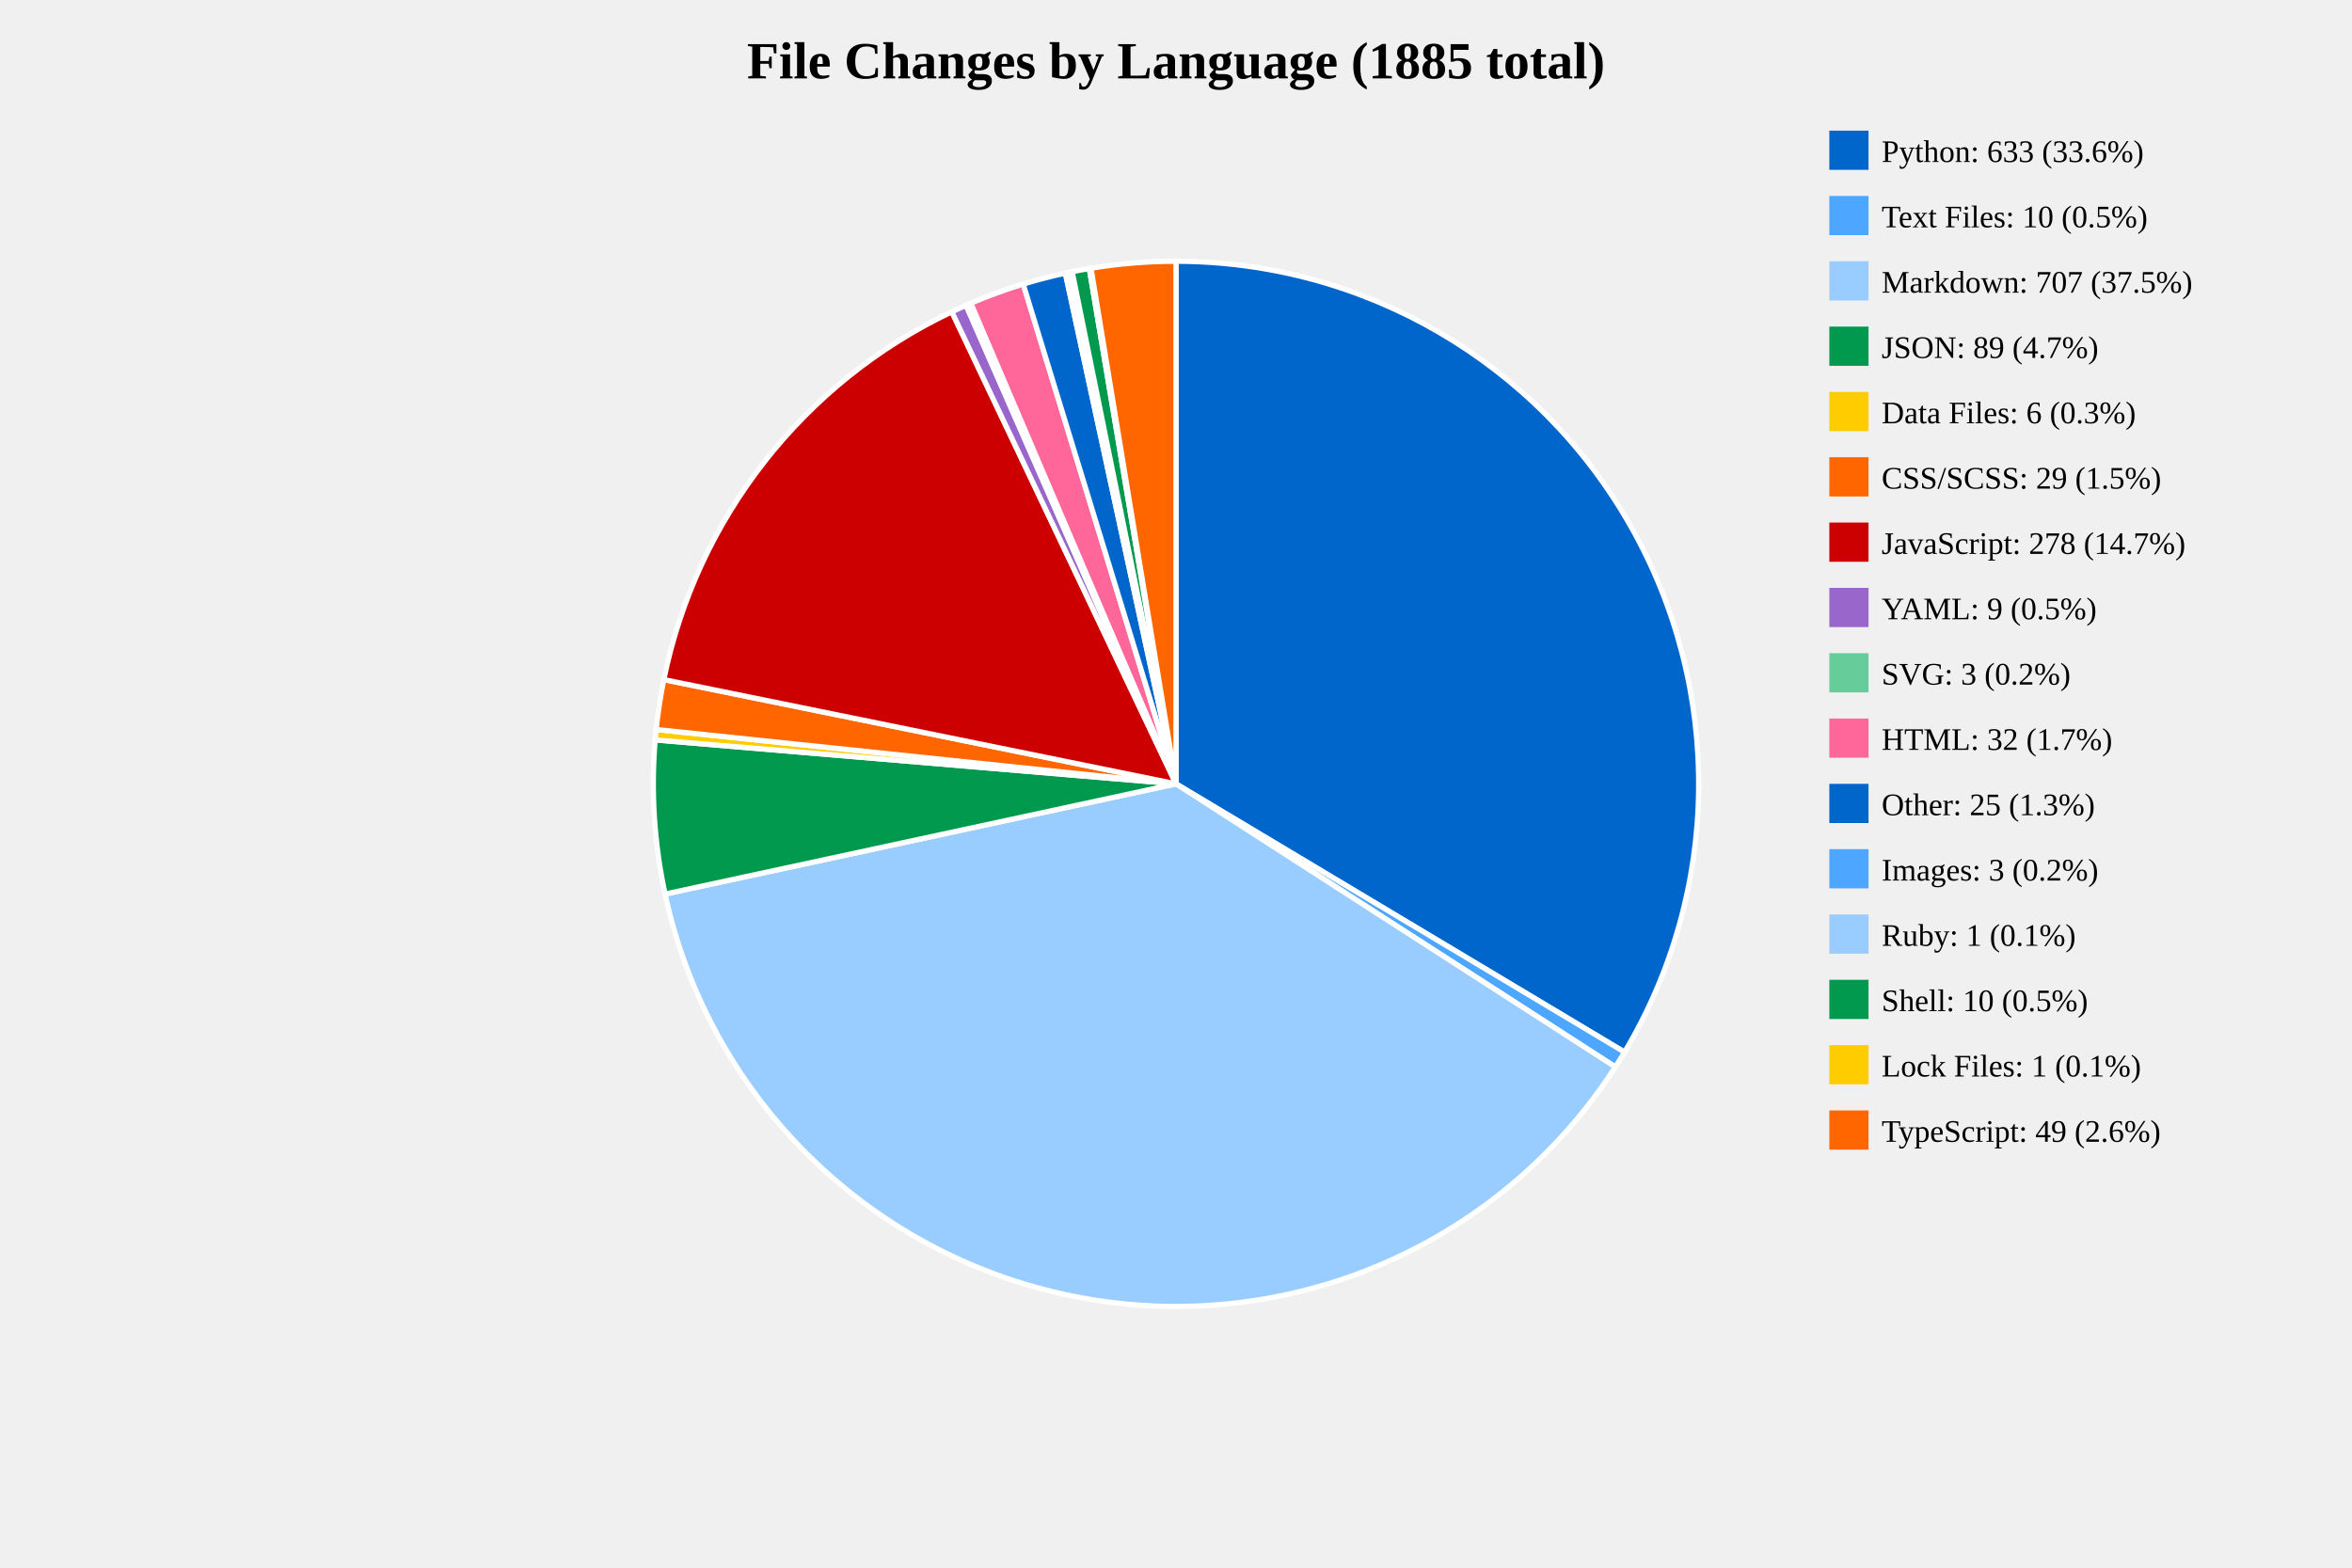
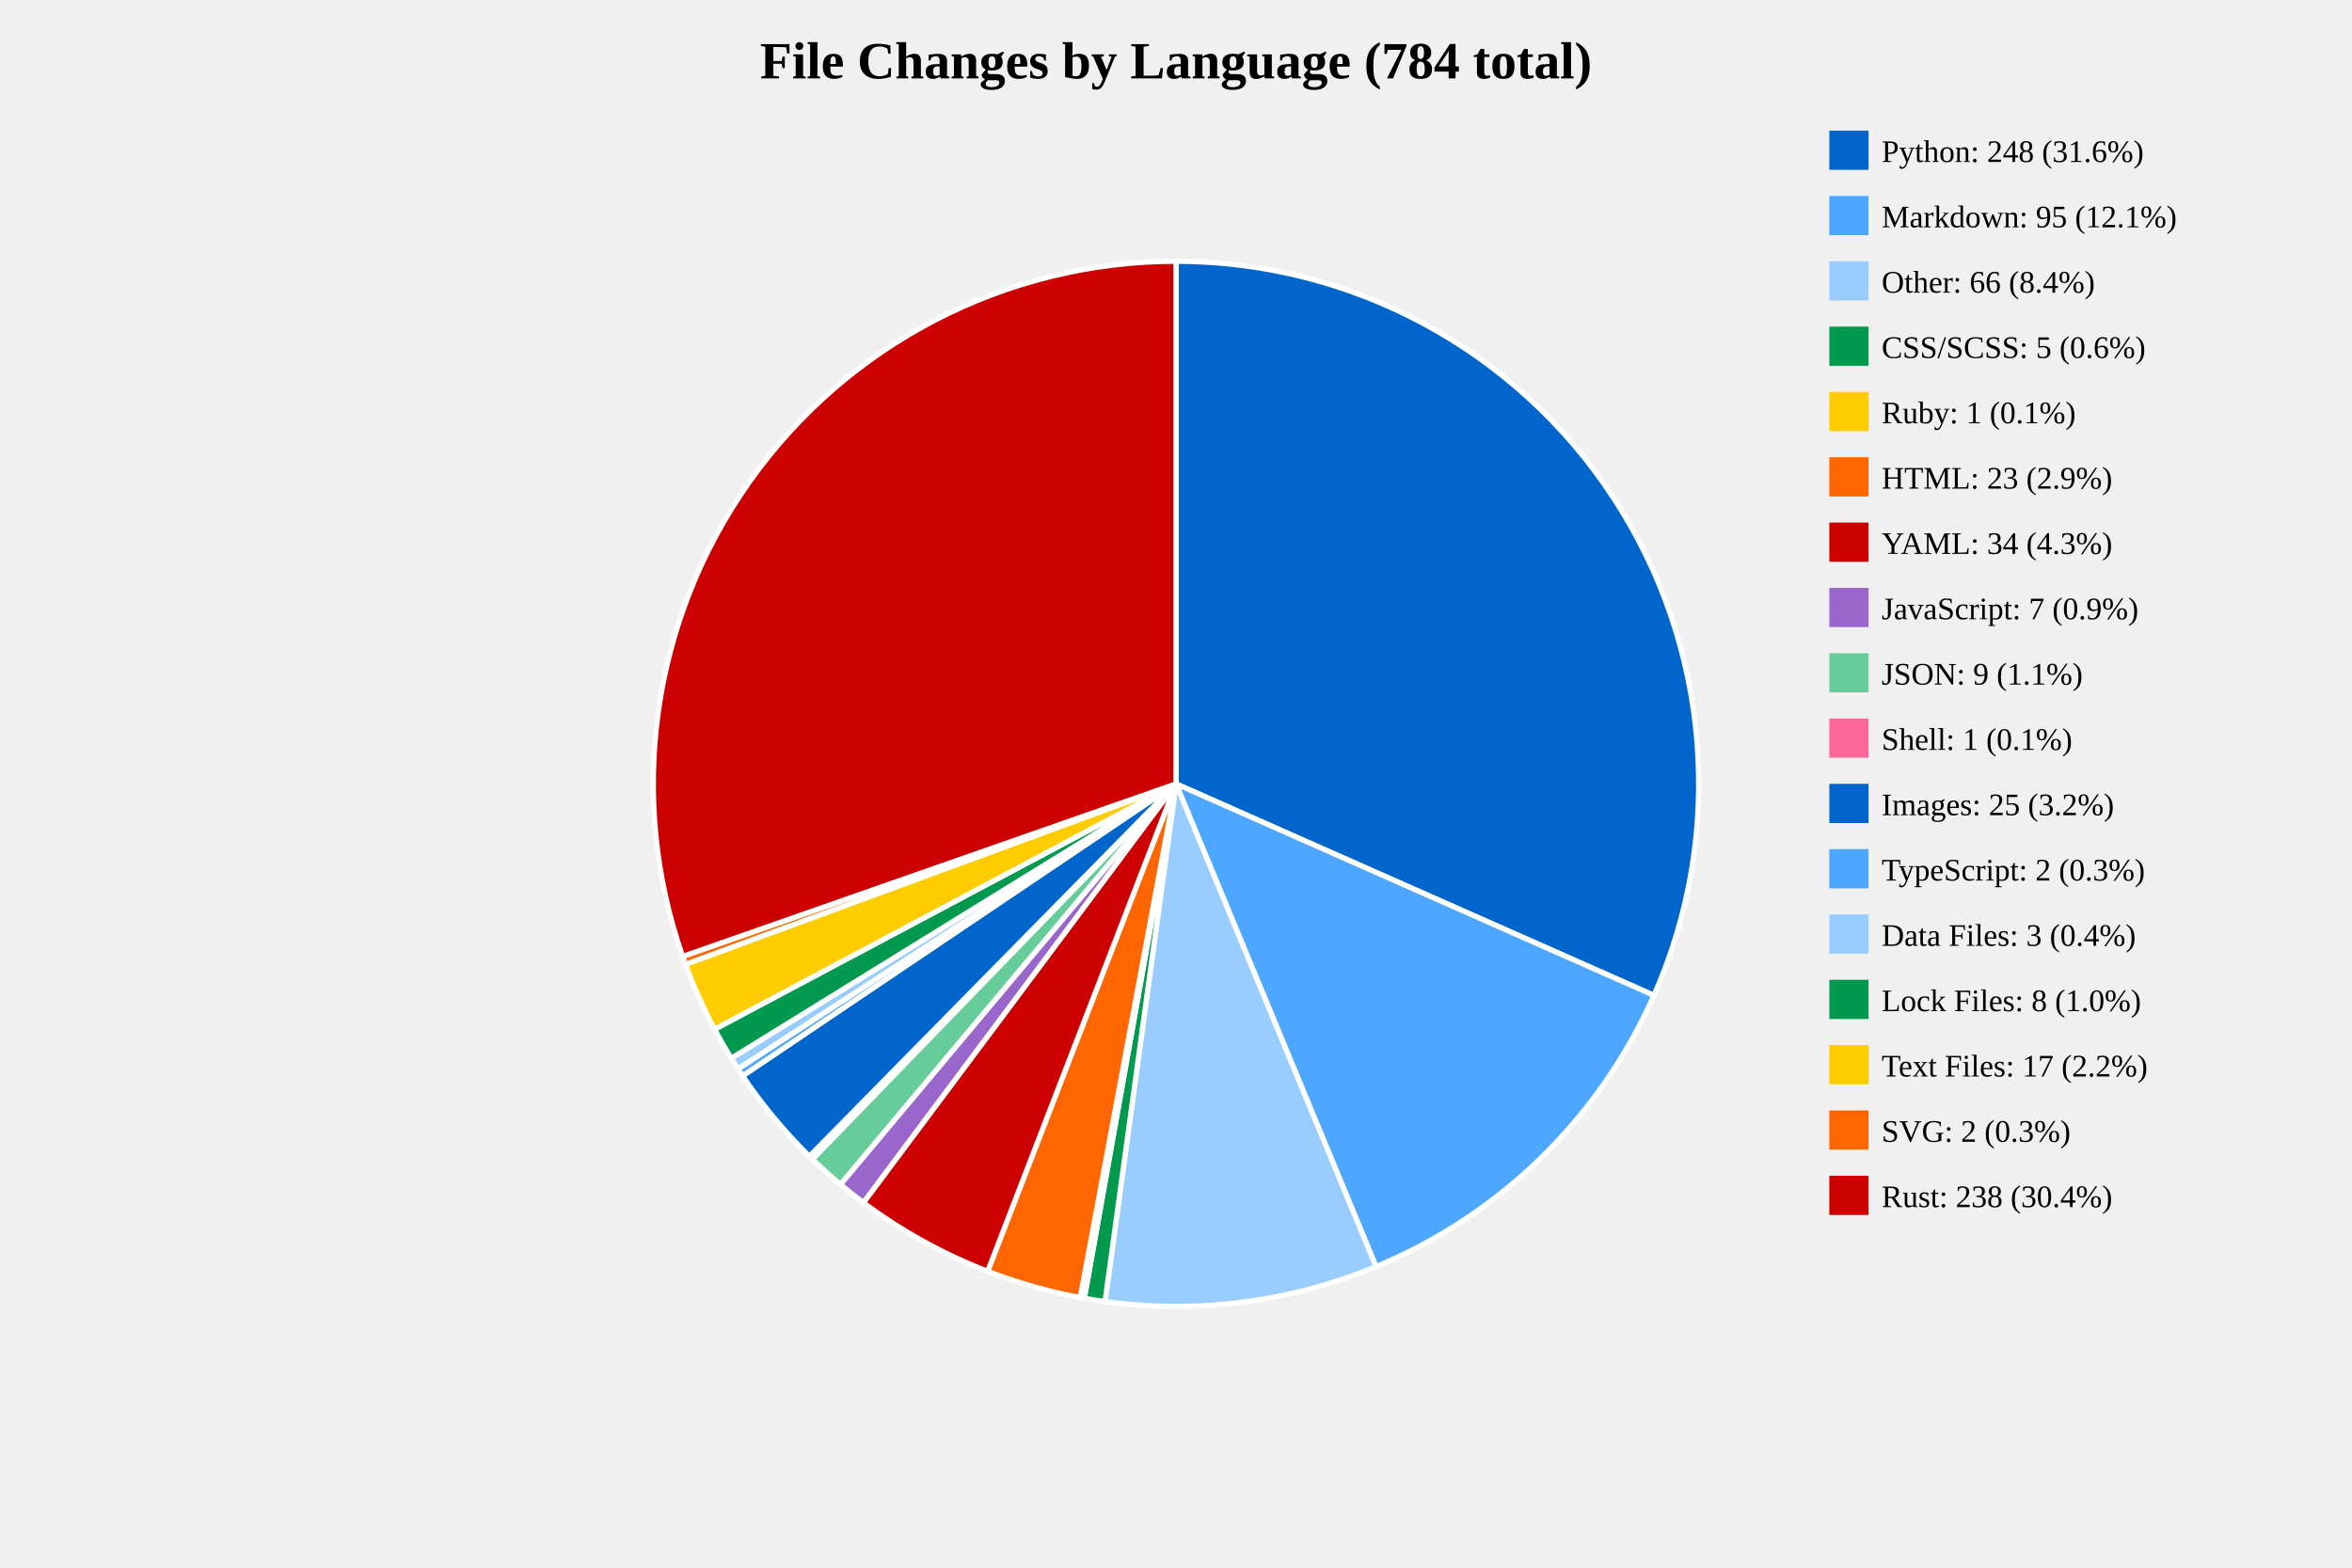
<svg xmlns="http://www.w3.org/2000/svg" width="900" height="600">
-   <text x="450.0" y="30" text-anchor="middle" font-size="20" font-weight="bold">File Changes by Language (1885 total)</text>
-   <path d="M 450.0,300.0 L 450.0,100.0 A 200.0,200.0 0 0,1 621.629,402.682 Z" fill="#0066cc" stroke="white" stroke-width="2" />
+   <text x="450.0" y="30" text-anchor="middle" font-size="20" font-weight="bold">File Changes by Language (784 total)</text>
+   <path d="M 450.0,300.0 L 450.0,100.0 A 200.0,200.0 0 0,1 632.883,380.957 Z" fill="#0066cc" stroke="white" stroke-width="2" />
  <rect x="700" y="50" width="15" height="15" fill="#0066cc" />
-   <text x="720" y="62" font-size="12">Python: 633 (33.6%)</text>
-   <path d="M 450.0,300.0 L 621.629,402.682 A 200.0,200.0 0 0,1 618.111,408.345 Z" fill="#4da6ff" stroke="white" stroke-width="2" />
+   <text x="720" y="62" font-size="12">Python: 248 (31.6%)</text>
+   <path d="M 450.0,300.0 L 632.883,380.957 A 200.0,200.0 0 0,1 526.537,484.776 Z" fill="#4da6ff" stroke="white" stroke-width="2" />
  <rect x="700" y="75" width="15" height="15" fill="#4da6ff" />
-   <text x="720" y="87" font-size="12">Text Files: 10 (0.5%)</text>
-   <path d="M 450.0,300.0 L 618.111,408.345 A 200.0,200.0 0 0,1 254.498,342.18 Z" fill="#99ccff" stroke="white" stroke-width="2" />
+   <text x="720" y="87" font-size="12">Markdown: 95 (12.1%)</text>
+   <path d="M 450.0,300.0 L 526.537,484.776 A 200.0,200.0 0 0,1 422.836,498.147 Z" fill="#99ccff" stroke="white" stroke-width="2" />
  <rect x="700" y="100" width="15" height="15" fill="#99ccff" />
-   <text x="720" y="112" font-size="12">Markdown: 707 (37.5%)</text>
-   <path d="M 450.0,300.0 L 254.498,342.18 A 200.0,200.0 0 0,1 250.708,283.187 Z" fill="#00994d" stroke="white" stroke-width="2" />
+   <text x="720" y="112" font-size="12">Other: 66 (8.4%)</text>
+   <path d="M 450.0,300.0 L 422.836,498.147 A 200.0,200.0 0 0,1 414.92,496.899 Z" fill="#00994d" stroke="white" stroke-width="2" />
  <rect x="700" y="125" width="15" height="15" fill="#00994d" />
-   <text x="720" y="137" font-size="12">JSON: 89 (4.7%)</text>
-   <path d="M 450.0,300.0 L 250.708,283.187 A 200.0,200.0 0 0,1 251.084,279.205 Z" fill="#ffcc00" stroke="white" stroke-width="2" />
+   <text x="720" y="137" font-size="12">CSS/SCSS: 5 (0.6%)</text>
+   <path d="M 450.0,300.0 L 414.92,496.899 A 200.0,200.0 0 0,1 413.343,496.612 Z" fill="#ffcc00" stroke="white" stroke-width="2" />
  <rect x="700" y="150" width="15" height="15" fill="#ffcc00" />
-   <text x="720" y="162" font-size="12">Data Files: 6 (0.3%)</text>
-   <path d="M 450.0,300.0 L 251.084,279.205 A 200.0,200.0 0 0,1 254.02,260.104 Z" fill="#ff6600" stroke="white" stroke-width="2" />
+   <text x="720" y="162" font-size="12">Ruby: 1 (0.1%)</text>
+   <path d="M 450.0,300.0 L 413.343,496.612 A 200.0,200.0 0 0,1 377.928,486.562 Z" fill="#ff6600" stroke="white" stroke-width="2" />
  <rect x="700" y="175" width="15" height="15" fill="#ff6600" />
-   <text x="720" y="187" font-size="12">CSS/SCSS: 29 (1.5%)</text>
-   <path d="M 450.0,300.0 L 254.02,260.104 A 200.0,200.0 0 0,1 364.211,119.334 Z" fill="#cc0000" stroke="white" stroke-width="2" />
+   <text x="720" y="187" font-size="12">HTML: 23 (2.9%)</text>
+   <path d="M 450.0,300.0 L 377.928,486.562 A 200.0,200.0 0 0,1 330.378,460.283 Z" fill="#cc0000" stroke="white" stroke-width="2" />
  <rect x="700" y="200" width="15" height="15" fill="#cc0000" />
-   <text x="720" y="212" font-size="12">JavaScript: 278 (14.7%)</text>
-   <path d="M 450.0,300.0 L 364.211,119.334 A 200.0,200.0 0 0,1 369.669,116.842 Z" fill="#9966cc" stroke="white" stroke-width="2" />
+   <text x="720" y="212" font-size="12">YAML: 34 (4.3%)</text>
+   <path d="M 450.0,300.0 L 330.378,460.283 A 200.0,200.0 0 0,1 321.579,453.323 Z" fill="#9966cc" stroke="white" stroke-width="2" />
  <rect x="700" y="225" width="15" height="15" fill="#9966cc" />
-   <text x="720" y="237" font-size="12">YAML: 9 (0.5%)</text>
-   <path d="M 450.0,300.0 L 369.669,116.842 A 200.0,200.0 0 0,1 371.504,116.048 Z" fill="#66cc99" stroke="white" stroke-width="2" />
+   <text x="720" y="237" font-size="12">JavaScript: 7 (0.9%)</text>
+   <path d="M 450.0,300.0 L 321.579,453.323 A 200.0,200.0 0 0,1 310.863,443.67 Z" fill="#66cc99" stroke="white" stroke-width="2" />
  <rect x="700" y="250" width="15" height="15" fill="#66cc99" />
-   <text x="720" y="262" font-size="12">SVG: 3 (0.2%)</text>
-   <path d="M 450.0,300.0 L 371.504,116.048 A 200.0,200.0 0 0,1 391.535,108.736 Z" fill="#ff6699" stroke="white" stroke-width="2" />
+   <text x="720" y="262" font-size="12">JSON: 9 (1.1%)</text>
+   <path d="M 450.0,300.0 L 310.863,443.67 A 200.0,200.0 0 0,1 309.717,442.55 Z" fill="#ff6699" stroke="white" stroke-width="2" />
  <rect x="700" y="275" width="15" height="15" fill="#ff6699" />
-   <text x="720" y="287" font-size="12">HTML: 32 (1.7%)</text>
-   <path d="M 450.0,300.0 L 391.535,108.736 A 200.0,200.0 0 0,1 407.657,104.534 Z" fill="#0066cc" stroke="white" stroke-width="2" />
+   <text x="720" y="287" font-size="12">Shell: 1 (0.1%)</text>
+   <path d="M 450.0,300.0 L 309.717,442.55 A 200.0,200.0 0 0,1 284.153,411.78 Z" fill="#0066cc" stroke="white" stroke-width="2" />
  <rect x="700" y="300" width="15" height="15" fill="#0066cc" />
-   <text x="720" y="312" font-size="12">Other: 25 (1.3%)</text>
-   <path d="M 450.0,300.0 L 407.657,104.534 A 200.0,200.0 0 0,1 409.614,104.12 Z" fill="#4da6ff" stroke="white" stroke-width="2" />
+   <text x="720" y="312" font-size="12">Images: 25 (3.2%)</text>
+   <path d="M 450.0,300.0 L 284.153,411.78 A 200.0,200.0 0 0,1 282.382,409.107 Z" fill="#4da6ff" stroke="white" stroke-width="2" />
  <rect x="700" y="325" width="15" height="15" fill="#4da6ff" />
-   <text x="720" y="337" font-size="12">Images: 3 (0.2%)</text>
-   <path d="M 450.0,300.0 L 409.614,104.12 A 200.0,200.0 0 0,1 410.267,103.986 Z" fill="#99ccff" stroke="white" stroke-width="2" />
+   <text x="720" y="337" font-size="12">TypeScript: 2 (0.3%)</text>
+   <path d="M 450.0,300.0 L 282.382,409.107 A 200.0,200.0 0 0,1 279.808,405.046 Z" fill="#99ccff" stroke="white" stroke-width="2" />
  <rect x="700" y="350" width="15" height="15" fill="#99ccff" />
-   <text x="720" y="362" font-size="12">Ruby: 1 (0.1%)</text>
-   <path d="M 450.0,300.0 L 410.267,103.986 A 200.0,200.0 0 0,1 416.822,102.771 Z" fill="#00994d" stroke="white" stroke-width="2" />
+   <text x="720" y="362" font-size="12">Data Files: 3 (0.4%)</text>
+   <path d="M 450.0,300.0 L 279.808,405.046 A 200.0,200.0 0 0,1 273.427,393.926 Z" fill="#00994d" stroke="white" stroke-width="2" />
  <rect x="700" y="375" width="15" height="15" fill="#00994d" />
-   <text x="720" y="387" font-size="12">Shell: 10 (0.5%)</text>
-   <path d="M 450.0,300.0 L 416.822,102.771 A 200.0,200.0 0 0,1 417.479,102.662 Z" fill="#ffcc00" stroke="white" stroke-width="2" />
+   <text x="720" y="387" font-size="12">Lock Files: 8 (1.0%)</text>
+   <path d="M 450.0,300.0 L 273.427,393.926 A 200.0,200.0 0 0,1 262.306,369.073 Z" fill="#ffcc00" stroke="white" stroke-width="2" />
  <rect x="700" y="400" width="15" height="15" fill="#ffcc00" />
-   <text x="720" y="412" font-size="12">Lock Files: 1 (0.1%)</text>
-   <path d="M 450.0,300.0 L 417.479,102.662 A 200.0,200.0 0 0,1 450,100.0 Z" fill="#ff6600" stroke="white" stroke-width="2" />
+   <text x="720" y="412" font-size="12">Text Files: 17 (2.2%)</text>
+   <path d="M 450.0,300.0 L 262.306,369.073 A 200.0,200.0 0 0,1 261.223,366.056 Z" fill="#ff6600" stroke="white" stroke-width="2" />
  <rect x="700" y="425" width="15" height="15" fill="#ff6600" />
-   <text x="720" y="437" font-size="12">TypeScript: 49 (2.6%)</text>
+   <text x="720" y="437" font-size="12">SVG: 2 (0.3%)</text>
+   <path d="M 450.0,300.0 L 261.223,366.056 A 200.0,200.0 0 0,1 450,100.0 Z" fill="#cc0000" stroke="white" stroke-width="2" />
+   <rect x="700" y="450" width="15" height="15" fill="#cc0000" />
+   <text x="720" y="462" font-size="12">Rust: 238 (30.4%)</text>
</svg>
